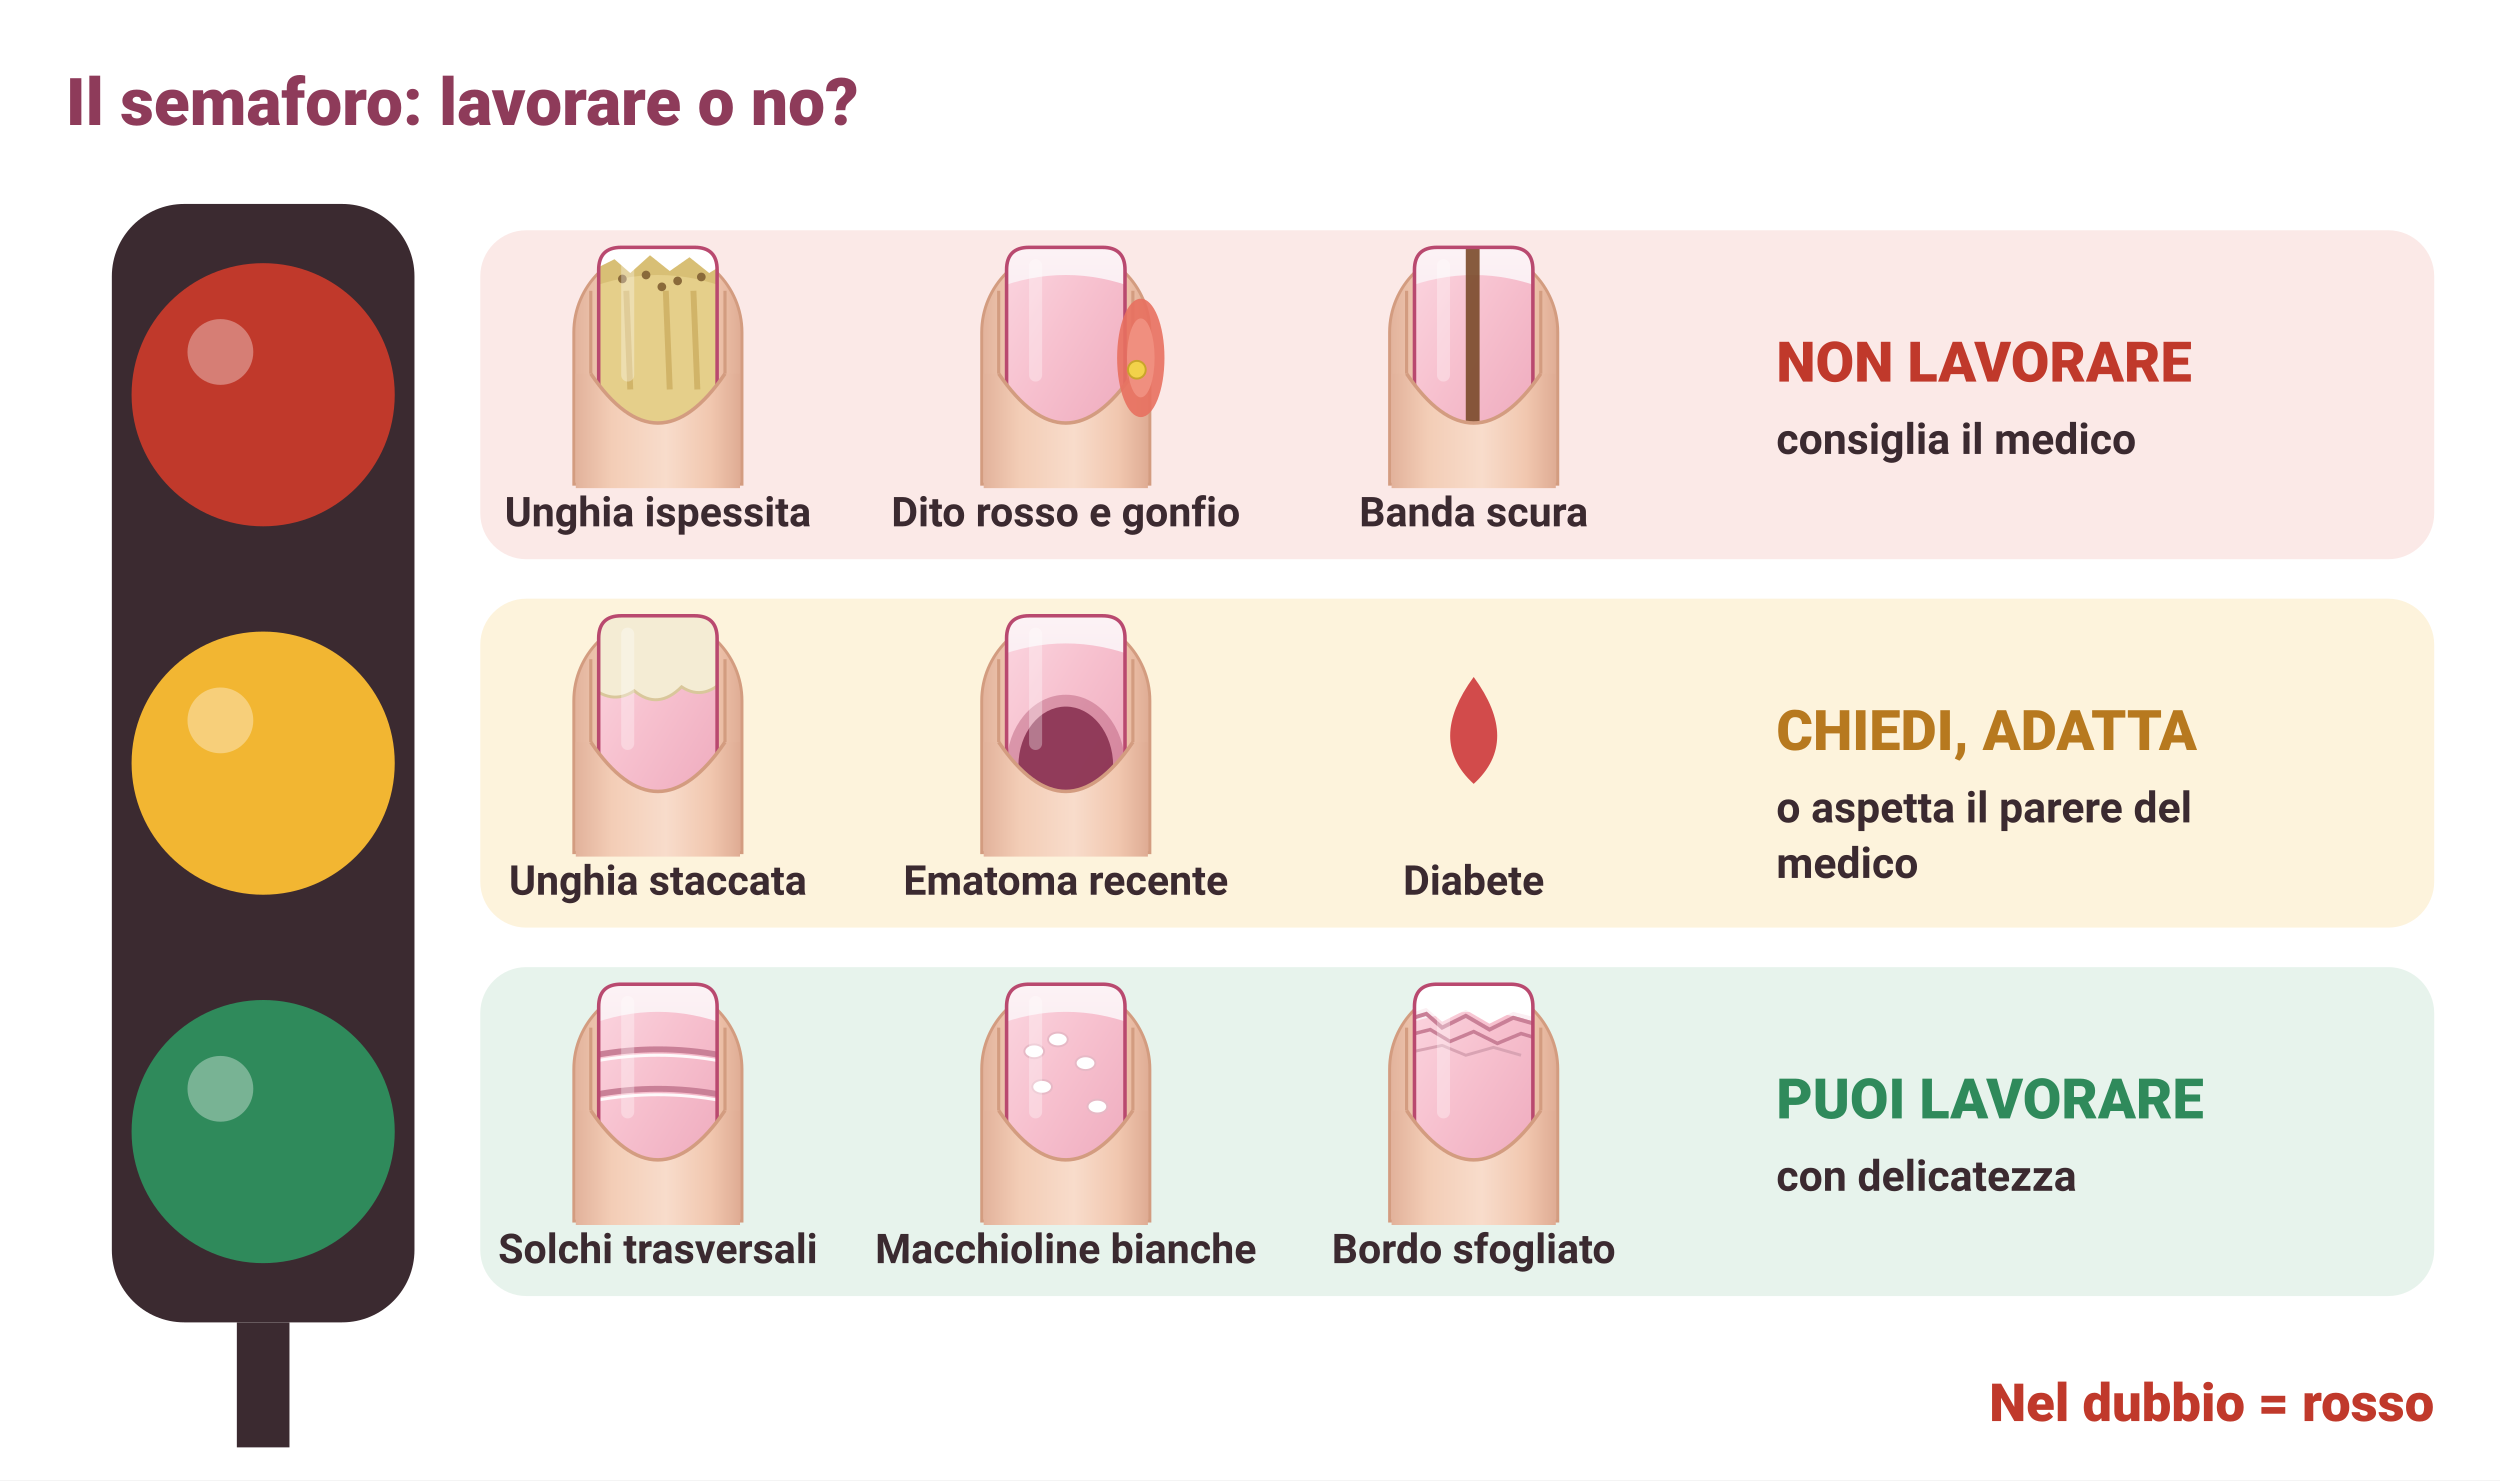
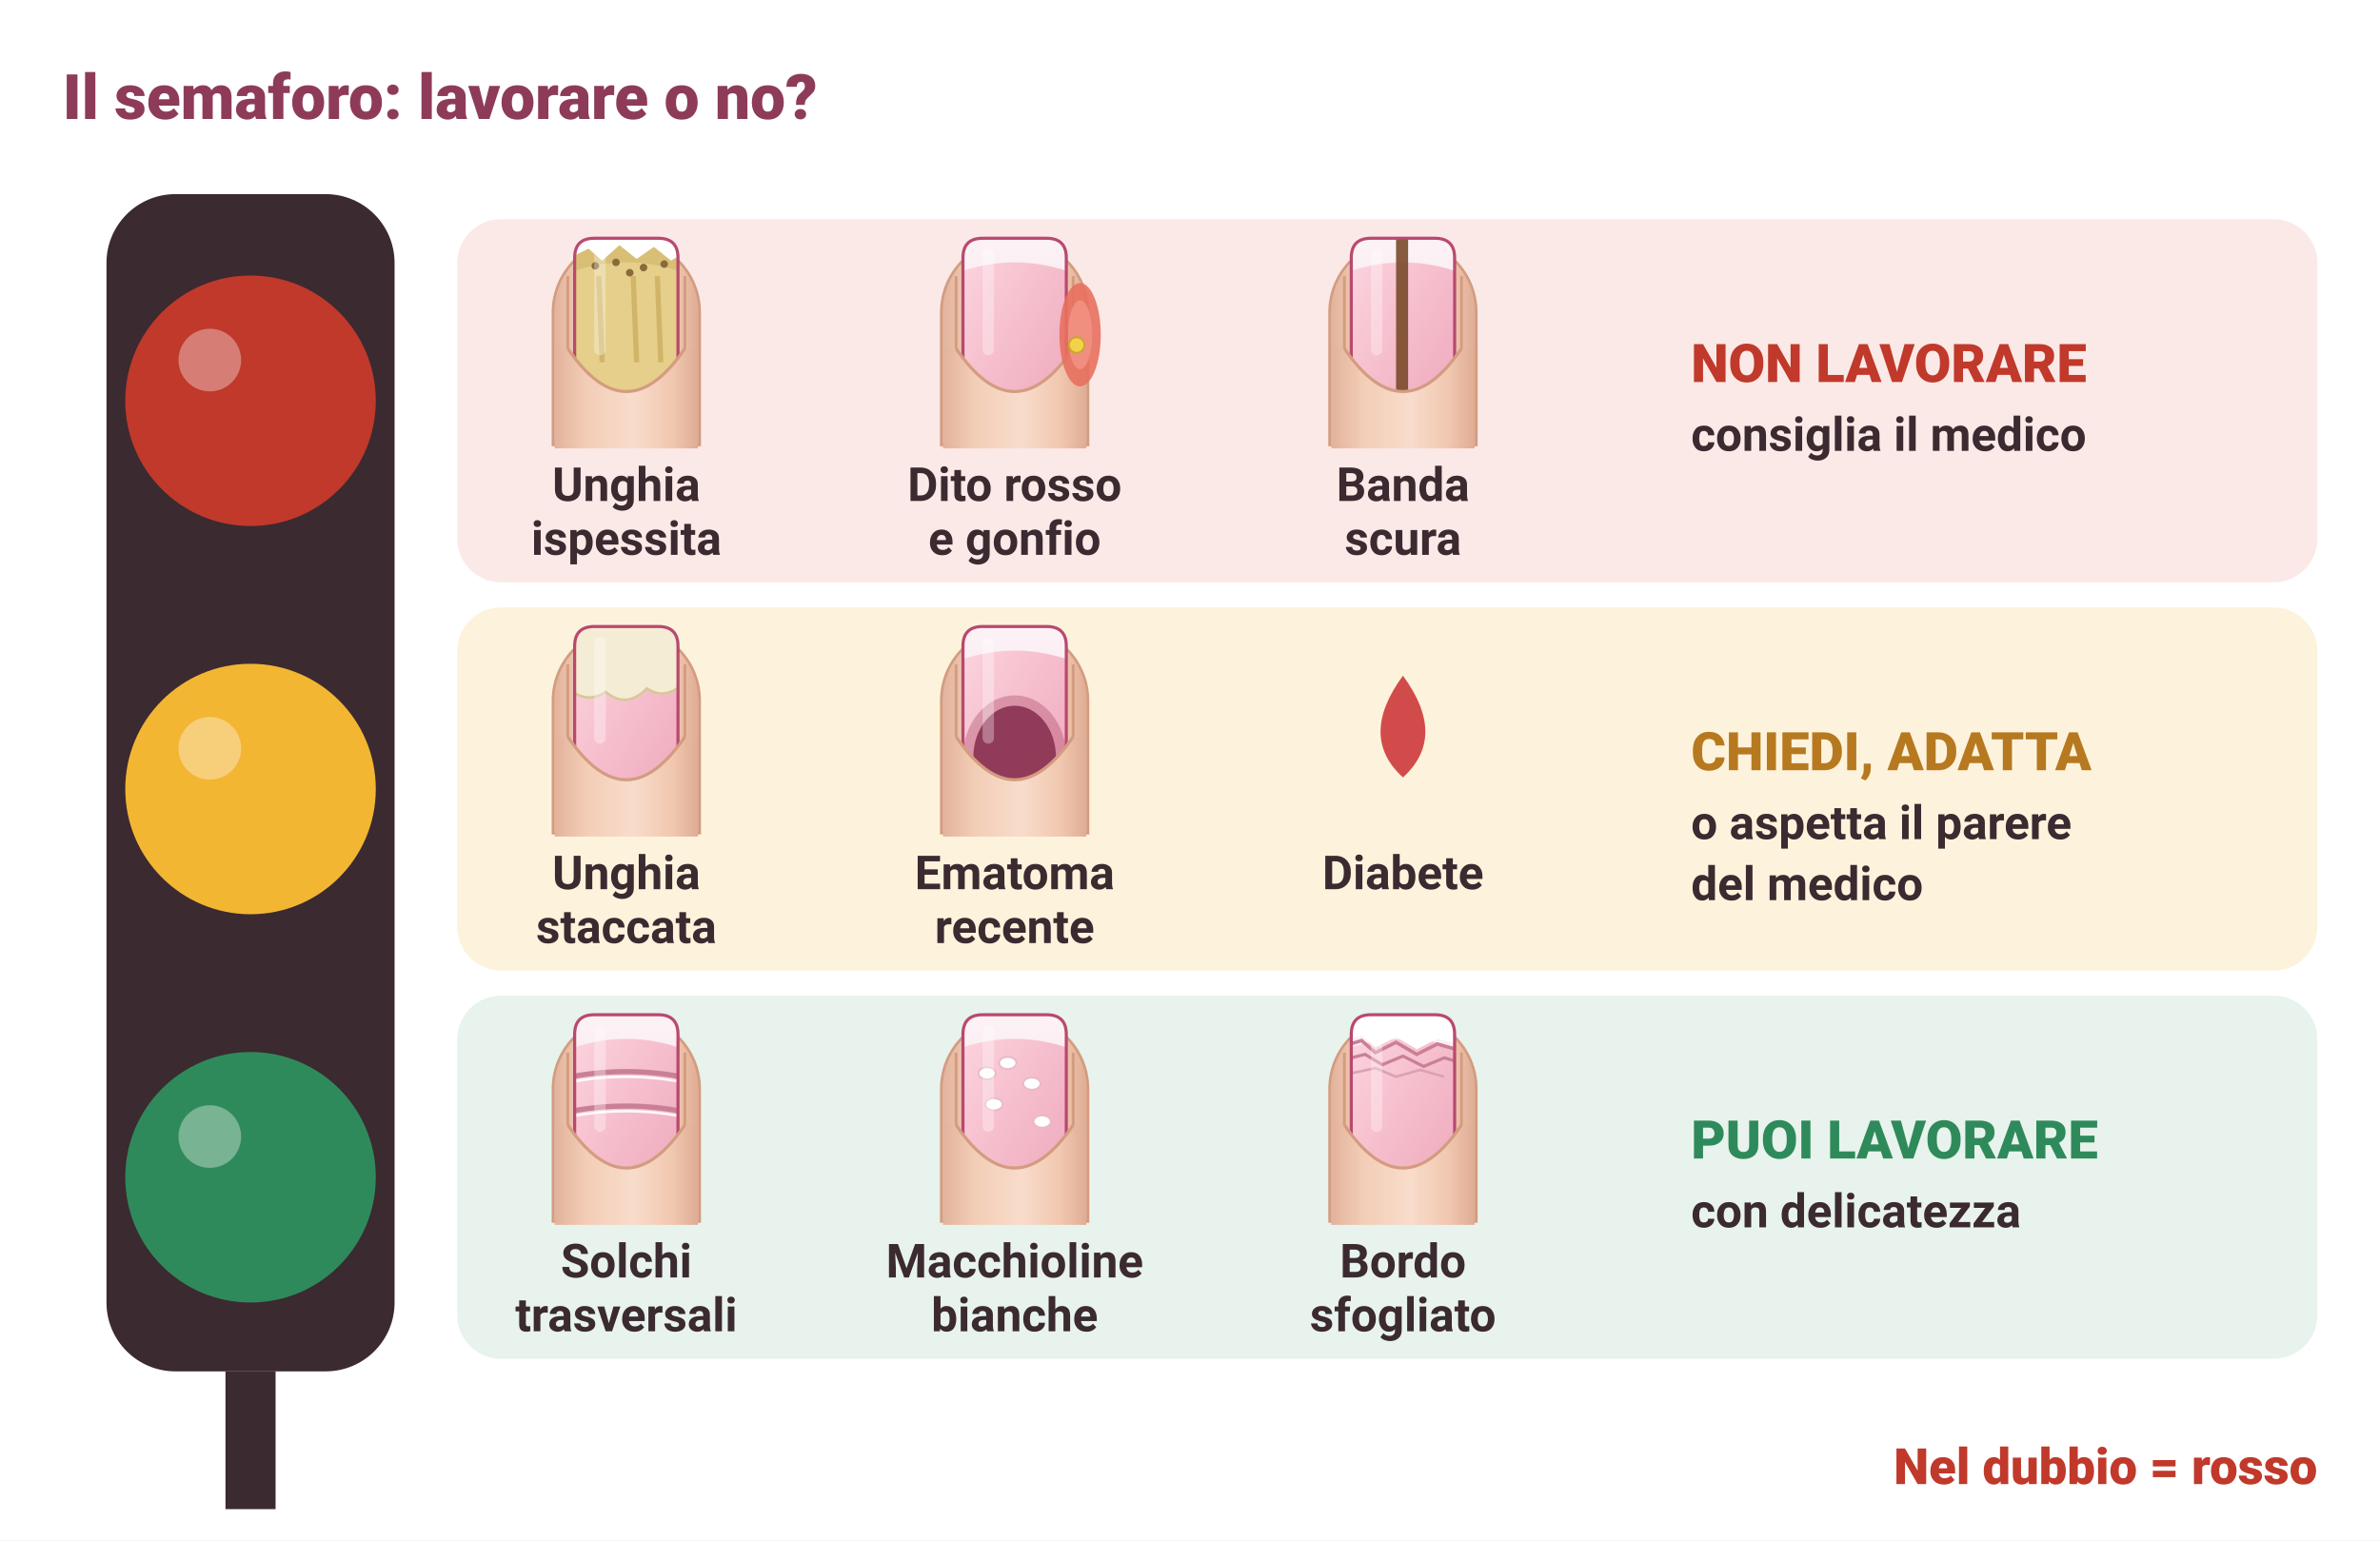
- <svg xmlns="http://www.w3.org/2000/svg" viewBox="0 0 760 450" width="760" height="450" font-family="system-ui, -apple-system, 'Segoe UI', Roboto, Arial, sans-serif" role="img">
+ <svg xmlns="http://www.w3.org/2000/svg" viewBox="0 0 760 492" width="760" height="492" font-family="system-ui, -apple-system, 'Segoe UI', Roboto, Arial, sans-serif" role="img">
  <rect width="100%" height="100%" fill="#ffffff" />
  <defs>
    <linearGradient id="nxSkin" x1="0" y1="0" x2="1" y2="0">
      <stop offset="0" stop-color="#e2b29b" />
      <stop offset=".22" stop-color="#f3cdb6" />
      <stop offset=".55" stop-color="#f8dccb" />
      <stop offset=".82" stop-color="#f1c7af" />
      <stop offset="1" stop-color="#dfac94" />
    </linearGradient>
    <linearGradient id="nxNail" x1="0" y1="0" x2="1" y2="1">
      <stop offset="0" stop-color="#fbd6e0" />
      <stop offset=".45" stop-color="#f7c1cf" />
      <stop offset="1" stop-color="#eeaabd" />
    </linearGradient>
    <linearGradient id="nxFree" x1="0" y1="0" x2="0" y2="1">
      <stop offset="0" stop-color="#ffffff" />
      <stop offset="1" stop-color="#fbeef2" />
    </linearGradient>
  </defs>
  <text x="20.0" y="38.0" font-size="20" text-anchor="start" font-weight="800" fill="#8e3b5a">Il semaforo: lavorare o no?</text>
-   <rect x="34" y="62" width="92" height="340" rx="22" fill="#3b2a30" />
-   <rect x="72" y="402" width="16" height="38" fill="#3b2a30" />
-   <circle cx="80" cy="120" r="40" fill="#c0392b" />
-   <circle cx="67" cy="107" r="10" fill="#fff" opacity=".35" />
-   <rect x="146" y="70" width="594" height="100" rx="14" fill="#fbe9e7" />
-   <g transform="translate(200.0,130.4) scale(0.600)">
-     <path d="M-42.6,28.0 L-42.6,-48.9 A42.6,42.6 0 0 1 42.6,-48.9 L42.6,28.0 Z" fill="url(#nxSkin)" stroke="#d39c80" stroke-width="1.5" />
-     <defs>
-       <clipPath id="c14">
+   <rect x="34" y="62" width="92" height="376" rx="22" fill="#3b2a30" />
+   <rect x="72" y="438" width="16" height="44" fill="#3b2a30" />
+   <circle cx="80" cy="128" r="40" fill="#c0392b" />
+   <circle cx="67" cy="115" r="10" fill="#fff" opacity=".35" />
+   <rect x="146" y="70" width="594" height="116" rx="14" fill="#fbe9e7" />
+   <g transform="translate(200.0,126.7) scale(0.550)">
+     <path d="M-42.6,28.0 L-42.6,-48.9 A42.6,42.6 0 0 1 42.6,-48.9 L42.6,28.0 Z" fill="url(#nxSkin)" stroke="#d39c80" stroke-width="1.5" />
+     <defs>
+       <clipPath id="c15">
        <path d="M-30.0,6.0 L30.0,6.0 L30.0,-78.0 L30.0,-80.6 Q30.0,-92.0 18.6,-92.0 L-18.6,-92.0 Q-30.0,-92.0 -30.0,-80.6 L-30.0,-78.0 Z" />
      </clipPath>
    </defs>
    <path d="M-30.0,6.0 L30.0,6.0 L30.0,-78.0 L30.0,-80.6 Q30.0,-92.0 18.6,-92.0 L-18.6,-92.0 Q-30.0,-92.0 -30.0,-80.6 L-30.0,-78.0 Z" fill="#e5cf8a" />
-     <path d="M-36.0,-71.0 Q0.0,-85.0 36.0,-71.0 L36.0,-152.0 L-36.0,-152.0 Z" fill="#d8bf75" clip-path="url(#c14)" />
-     <g clip-path="url(#c14)">
+     <path d="M-36.0,-71.0 Q0.0,-85.0 36.0,-71.0 L36.0,-152.0 L-36.0,-152.0 Z" fill="#d8bf75" clip-path="url(#c15)" />
+     <g clip-path="url(#c15)">
      <path d="M-34,-80 L-22,-86 L-14,-79 L-4,-88 L6,-80 L16,-87 L26,-79 L34,-84 L34,-100 L-34,-100 Z" fill="#ffffff" />
      <circle cx="-18" cy="-76" r="2.2" fill="#8a6a3a" />
      <circle cx="-6" cy="-78" r="2.2" fill="#8a6a3a" />
      <circle cx="10" cy="-75" r="2.2" fill="#8a6a3a" />
      <circle cx="22" cy="-77" r="2.2" fill="#8a6a3a" />
      <circle cx="2" cy="-72" r="2.2" fill="#8a6a3a" />
      <line x1="-16" y1="-70" x2="-14" y2="-20" stroke="#c9a85a" stroke-width="3" opacity=".7" />
      <line x1="4" y1="-70" x2="6" y2="-20" stroke="#c9a85a" stroke-width="3" opacity=".7" />
      <line x1="18" y1="-70" x2="20" y2="-20" stroke="#c9a85a" stroke-width="3" opacity=".7" />
    </g>
-     <rect x="-18.6" y="-86.0" width="6.6" height="62.0" rx="3.3" fill="#fff" opacity=".32" clip-path="url(#c14)" />
-     <path d="M-30.0,6.0 L30.0,6.0 L30.0,-78.0 L30.0,-80.6 Q30.0,-92.0 18.6,-92.0 L-18.6,-92.0 Q-30.0,-92.0 -30.0,-80.6 L-30.0,-78.0 Z" fill="none" stroke="#b9496f" stroke-width="1.8" />
-     <path d="M-41.6,-28.0 L-34.0,-28.0 Q0.0,22.0 34.0,-28.0 L41.6,-28.0 L41.6,30.0 L-41.6,30.0 Z" fill="url(#nxSkin)" />
-     <path d="M-34.0,-28.0 Q0.0,22.0 34.0,-28.0" fill="none" stroke="#d39c80" stroke-width="1.8" />
-     <path d="M-34.0,-28.0 L-34.0,-70.0" stroke="#d39c80" stroke-width="1.6" />
-     <path d="M34.0,-28.0 L34.0,-70.0" stroke="#d39c80" stroke-width="1.6" />
-   </g>
-   <text x="200.0" y="160.0" font-size="12.5" text-anchor="middle" font-weight="600" fill="#3b2a30">Unghia ispessita</text>
-   <g transform="translate(324.0,130.4) scale(0.600)">
-     <path d="M-42.6,28.0 L-42.6,-48.9 A42.6,42.6 0 0 1 42.6,-48.9 L42.6,28.0 Z" fill="url(#nxSkin)" stroke="#d39c80" stroke-width="1.5" />
-     <defs>
-       <clipPath id="c15">
-         <path d="M-30.0,6.0 L30.0,6.0 L30.0,-78.0 L30.0,-80.6 Q30.0,-92.0 18.6,-92.0 L-18.6,-92.0 Q-30.0,-92.0 -30.0,-80.6 L-30.0,-78.0 Z" />
-       </clipPath>
-     </defs>
-     <path d="M-30.0,6.0 L30.0,6.0 L30.0,-78.0 L30.0,-80.6 Q30.0,-92.0 18.6,-92.0 L-18.6,-92.0 Q-30.0,-92.0 -30.0,-80.6 L-30.0,-78.0 Z" fill="url(#nxNail)" />
-     <path d="M-36.0,-71.0 Q0.0,-85.0 36.0,-71.0 L36.0,-152.0 L-36.0,-152.0 Z" fill="url(#nxFree)" clip-path="url(#c15)" />
    <rect x="-18.6" y="-86.0" width="6.6" height="62.0" rx="3.3" fill="#fff" opacity=".32" clip-path="url(#c15)" />
+     <path d="M-30.0,6.0 L30.0,6.0 L30.0,-78.0 L30.0,-80.6 Q30.0,-92.0 18.6,-92.0 L-18.6,-92.0 Q-30.0,-92.0 -30.0,-80.6 L-30.0,-78.0 Z" fill="none" stroke="#b9496f" stroke-width="1.8" />
+     <path d="M-41.6,-28.0 L-34.0,-28.0 Q0.0,22.0 34.0,-28.0 L41.6,-28.0 L41.6,30.0 L-41.6,30.0 Z" fill="url(#nxSkin)" />
+     <path d="M-34.0,-28.0 Q0.0,22.0 34.0,-28.0" fill="none" stroke="#d39c80" stroke-width="1.8" />
+     <path d="M-34.0,-28.0 L-34.0,-70.0" stroke="#d39c80" stroke-width="1.6" />
+     <path d="M34.0,-28.0 L34.0,-70.0" stroke="#d39c80" stroke-width="1.6" />
+   </g>
+   <text x="200.0" y="160.0" font-size="15" text-anchor="middle" font-weight="600" fill="#3b2a30">Unghia</text>
+   <text x="200.0" y="177.2" font-size="15" text-anchor="middle" font-weight="600" fill="#3b2a30">ispessita</text>
+   <g transform="translate(324.0,126.7) scale(0.550)">
+     <path d="M-42.6,28.0 L-42.6,-48.9 A42.6,42.6 0 0 1 42.6,-48.9 L42.6,28.0 Z" fill="url(#nxSkin)" stroke="#d39c80" stroke-width="1.5" />
+     <defs>
+       <clipPath id="c16">
+         <path d="M-30.0,6.0 L30.0,6.0 L30.0,-78.0 L30.0,-80.6 Q30.0,-92.0 18.6,-92.0 L-18.6,-92.0 Q-30.0,-92.0 -30.0,-80.6 L-30.0,-78.0 Z" />
+       </clipPath>
+     </defs>
+     <path d="M-30.0,6.0 L30.0,6.0 L30.0,-78.0 L30.0,-80.6 Q30.0,-92.0 18.6,-92.0 L-18.6,-92.0 Q-30.0,-92.0 -30.0,-80.6 L-30.0,-78.0 Z" fill="url(#nxNail)" />
+     <path d="M-36.0,-71.0 Q0.0,-85.0 36.0,-71.0 L36.0,-152.0 L-36.0,-152.0 Z" fill="url(#nxFree)" clip-path="url(#c16)" />
+     <rect x="-18.6" y="-86.0" width="6.6" height="62.0" rx="3.3" fill="#fff" opacity=".32" clip-path="url(#c16)" />
    <path d="M-30.0,6.0 L30.0,6.0 L30.0,-78.0 L30.0,-80.6 Q30.0,-92.0 18.6,-92.0 L-18.6,-92.0 Q-30.0,-92.0 -30.0,-80.6 L-30.0,-78.0 Z" fill="none" stroke="#b9496f" stroke-width="1.8" />
    <path d="M-41.6,-28.0 L-34.0,-28.0 Q0.0,22.0 34.0,-28.0 L41.6,-28.0 L41.6,30.0 L-41.6,30.0 Z" fill="url(#nxSkin)" />
    <path d="M-34.0,-28.0 Q0.0,22.0 34.0,-28.0" fill="none" stroke="#d39c80" stroke-width="1.8" />
    <path d="M-34.0,-28.0 L-34.0,-70.0" stroke="#d39c80" stroke-width="1.6" />
    <path d="M34.0,-28.0 L34.0,-70.0" stroke="#d39c80" stroke-width="1.6" />
    <ellipse cx="38" cy="-36" rx="12" ry="30" fill="#e8705f" opacity=".9" />
    <ellipse cx="38" cy="-36" rx="7" ry="20" fill="#f08f7f" />
    <circle cx="36" cy="-30" r="4.5" fill="#f2d24a" stroke="#c9a52a" />
  </g>
-   <text x="324.0" y="160.0" font-size="12.5" text-anchor="middle" font-weight="600" fill="#3b2a30">Dito rosso e gonfio</text>
-   <g transform="translate(448.0,130.4) scale(0.600)">
-     <path d="M-42.6,28.0 L-42.6,-48.9 A42.6,42.6 0 0 1 42.6,-48.9 L42.6,28.0 Z" fill="url(#nxSkin)" stroke="#d39c80" stroke-width="1.5" />
-     <defs>
-       <clipPath id="c16">
-         <path d="M-30.0,6.0 L30.0,6.0 L30.0,-78.0 L30.0,-80.6 Q30.0,-92.0 18.6,-92.0 L-18.6,-92.0 Q-30.0,-92.0 -30.0,-80.6 L-30.0,-78.0 Z" />
-       </clipPath>
-     </defs>
-     <path d="M-30.0,6.0 L30.0,6.0 L30.0,-78.0 L30.0,-80.6 Q30.0,-92.0 18.6,-92.0 L-18.6,-92.0 Q-30.0,-92.0 -30.0,-80.6 L-30.0,-78.0 Z" fill="url(#nxNail)" />
-     <path d="M-36.0,-71.0 Q0.0,-85.0 36.0,-71.0 L36.0,-152.0 L-36.0,-152.0 Z" fill="url(#nxFree)" clip-path="url(#c16)" />
-     <rect x="-4" y="-110" width="7" height="125" fill="#7a4a2a" opacity=".9" clip-path="url(#c16)" />
-     <rect x="-18.6" y="-86.0" width="6.6" height="62.0" rx="3.3" fill="#fff" opacity=".32" clip-path="url(#c16)" />
-     <path d="M-30.0,6.0 L30.0,6.0 L30.0,-78.0 L30.0,-80.6 Q30.0,-92.0 18.6,-92.0 L-18.6,-92.0 Q-30.0,-92.0 -30.0,-80.6 L-30.0,-78.0 Z" fill="none" stroke="#b9496f" stroke-width="1.8" />
-     <path d="M-41.6,-28.0 L-34.0,-28.0 Q0.0,22.0 34.0,-28.0 L41.6,-28.0 L41.6,30.0 L-41.6,30.0 Z" fill="url(#nxSkin)" />
-     <path d="M-34.0,-28.0 Q0.0,22.0 34.0,-28.0" fill="none" stroke="#d39c80" stroke-width="1.8" />
-     <path d="M-34.0,-28.0 L-34.0,-70.0" stroke="#d39c80" stroke-width="1.6" />
-     <path d="M34.0,-28.0 L34.0,-70.0" stroke="#d39c80" stroke-width="1.6" />
-   </g>
-   <text x="448.0" y="160.0" font-size="12.5" text-anchor="middle" font-weight="600" fill="#3b2a30">Banda scura</text>
-   <text x="540.0" y="116.0" font-size="17" text-anchor="start" font-weight="900" fill="#c0392b">NON LAVORARE</text>
-   <text x="540.0" y="138.0" font-size="13" text-anchor="start" font-weight="600" fill="#3b2a30">consiglia il medico</text>
-   <circle cx="80" cy="232" r="40" fill="#f2b632" />
-   <circle cx="67" cy="219" r="10" fill="#fff" opacity=".35" />
-   <rect x="146" y="182" width="594" height="100" rx="14" fill="#fdf3dc" />
-   <g transform="translate(200.0,242.4) scale(0.600)">
+   <text x="324.0" y="160.0" font-size="15" text-anchor="middle" font-weight="600" fill="#3b2a30">Dito rosso</text>
+   <text x="324.0" y="177.2" font-size="15" text-anchor="middle" font-weight="600" fill="#3b2a30">e gonfio</text>
+   <g transform="translate(448.0,126.7) scale(0.550)">
    <path d="M-42.6,28.0 L-42.6,-48.9 A42.6,42.6 0 0 1 42.6,-48.9 L42.6,28.0 Z" fill="url(#nxSkin)" stroke="#d39c80" stroke-width="1.5" />
    <defs>
      <clipPath id="c17">
        <path d="M-30.0,6.0 L30.0,6.0 L30.0,-78.0 L30.0,-80.6 Q30.0,-92.0 18.6,-92.0 L-18.6,-92.0 Q-30.0,-92.0 -30.0,-80.6 L-30.0,-78.0 Z" />
      </clipPath>
    </defs>
    <path d="M-30.0,6.0 L30.0,6.0 L30.0,-78.0 L30.0,-80.6 Q30.0,-92.0 18.6,-92.0 L-18.6,-92.0 Q-30.0,-92.0 -30.0,-80.6 L-30.0,-78.0 Z" fill="url(#nxNail)" />
    <path d="M-36.0,-71.0 Q0.0,-85.0 36.0,-71.0 L36.0,-152.0 L-36.0,-152.0 Z" fill="url(#nxFree)" clip-path="url(#c17)" />
-     <path d="M-36,-100 L36,-100 L36,-62 Q24,-48 12,-56 Q0,-44 -12,-54 Q-24,-46 -36,-58 Z" fill="#f4ecd4" clip-path="url(#c17)" />
-     <path d="M36,-62 Q24,-48 12,-56 Q0,-44 -12,-54 Q-24,-46 -36,-58" fill="none" stroke="#d9c79b" stroke-width="1.5" clip-path="url(#c17)" />
+     <rect x="-4" y="-110" width="7" height="125" fill="#7a4a2a" opacity=".9" clip-path="url(#c17)" />
    <rect x="-18.6" y="-86.0" width="6.6" height="62.0" rx="3.3" fill="#fff" opacity=".32" clip-path="url(#c17)" />
    <path d="M-30.0,6.0 L30.0,6.0 L30.0,-78.0 L30.0,-80.6 Q30.0,-92.0 18.6,-92.0 L-18.6,-92.0 Q-30.0,-92.0 -30.0,-80.6 L-30.0,-78.0 Z" fill="none" stroke="#b9496f" stroke-width="1.8" />
    <path d="M-41.6,-28.0 L-34.0,-28.0 Q0.0,22.0 34.0,-28.0 L41.6,-28.0 L41.6,30.0 L-41.6,30.0 Z" fill="url(#nxSkin)" />
    <path d="M-34.0,-28.0 Q0.0,22.0 34.0,-28.0" fill="none" stroke="#d39c80" stroke-width="1.8" />
    <path d="M-34.0,-28.0 L-34.0,-70.0" stroke="#d39c80" stroke-width="1.6" />
    <path d="M34.0,-28.0 L34.0,-70.0" stroke="#d39c80" stroke-width="1.6" />
  </g>
-   <text x="200.0" y="272.0" font-size="12.5" text-anchor="middle" font-weight="600" fill="#3b2a30">Unghia staccata</text>
-   <g transform="translate(324.0,242.4) scale(0.600)">
+   <text x="448.0" y="160.0" font-size="15" text-anchor="middle" font-weight="600" fill="#3b2a30">Banda</text>
+   <text x="448.0" y="177.2" font-size="15" text-anchor="middle" font-weight="600" fill="#3b2a30">scura</text>
+   <text x="540.0" y="122.0" font-size="17" text-anchor="start" font-weight="900" fill="#c0392b">NON LAVORARE</text>
+   <text x="540.0" y="144.0" font-size="15" text-anchor="start" font-weight="600" fill="#3b2a30">consiglia il medico</text>
+   <circle cx="80" cy="252" r="40" fill="#f2b632" />
+   <circle cx="67" cy="239" r="10" fill="#fff" opacity=".35" />
+   <rect x="146" y="194" width="594" height="116" rx="14" fill="#fdf3dc" />
+   <g transform="translate(200.0,250.7) scale(0.550)">
    <path d="M-42.6,28.0 L-42.6,-48.9 A42.6,42.6 0 0 1 42.6,-48.9 L42.6,28.0 Z" fill="url(#nxSkin)" stroke="#d39c80" stroke-width="1.5" />
    <defs>
      <clipPath id="c18">
        <path d="M-30.0,6.0 L30.0,6.0 L30.0,-78.0 L30.0,-80.6 Q30.0,-92.0 18.6,-92.0 L-18.6,-92.0 Q-30.0,-92.0 -30.0,-80.6 L-30.0,-78.0 Z" />
      </clipPath>
    </defs>
    <path d="M-30.0,6.0 L30.0,6.0 L30.0,-78.0 L30.0,-80.6 Q30.0,-92.0 18.6,-92.0 L-18.6,-92.0 Q-30.0,-92.0 -30.0,-80.6 L-30.0,-78.0 Z" fill="url(#nxNail)" />
    <path d="M-36.0,-71.0 Q0.0,-85.0 36.0,-71.0 L36.0,-152.0 L-36.0,-152.0 Z" fill="url(#nxFree)" clip-path="url(#c18)" />
-     <ellipse cx="0" cy="-16" rx="24" ry="30" fill="#7b2c4a" opacity=".9" clip-path="url(#c18)" />
-     <ellipse cx="0" cy="-16" rx="30" ry="36" fill="#a23d5f" opacity=".35" clip-path="url(#c18)" />
+     <path d="M-36,-100 L36,-100 L36,-62 Q24,-48 12,-56 Q0,-44 -12,-54 Q-24,-46 -36,-58 Z" fill="#f4ecd4" clip-path="url(#c18)" />
+     <path d="M36,-62 Q24,-48 12,-56 Q0,-44 -12,-54 Q-24,-46 -36,-58" fill="none" stroke="#d9c79b" stroke-width="1.5" clip-path="url(#c18)" />
    <rect x="-18.6" y="-86.0" width="6.6" height="62.0" rx="3.3" fill="#fff" opacity=".32" clip-path="url(#c18)" />
    <path d="M-30.0,6.0 L30.0,6.0 L30.0,-78.0 L30.0,-80.6 Q30.0,-92.0 18.6,-92.0 L-18.6,-92.0 Q-30.0,-92.0 -30.0,-80.6 L-30.0,-78.0 Z" fill="none" stroke="#b9496f" stroke-width="1.8" />
    <path d="M-41.6,-28.0 L-34.0,-28.0 Q0.0,22.0 34.0,-28.0 L41.6,-28.0 L41.6,30.0 L-41.6,30.0 Z" fill="url(#nxSkin)" />
    <path d="M-34.0,-28.0 Q0.0,22.0 34.0,-28.0" fill="none" stroke="#d39c80" stroke-width="1.8" />
    <path d="M-34.0,-28.0 L-34.0,-70.0" stroke="#d39c80" stroke-width="1.6" />
    <path d="M34.0,-28.0 L34.0,-70.0" stroke="#d39c80" stroke-width="1.6" />
  </g>
-   <text x="324.0" y="272.0" font-size="12.5" text-anchor="middle" font-weight="600" fill="#3b2a30">Ematoma recente</text>
-   <path d="M448.0,205.8 q14.3,19.5 0,32.5 q-14.3,-13.0 0,-32.5 z" fill="#d24b4b" />
-   <text x="448.0" y="272.0" font-size="12.5" text-anchor="middle" font-weight="600" fill="#3b2a30">Diabete</text>
-   <text x="540.0" y="228.0" font-size="17" text-anchor="start" font-weight="900" fill="#b7791f">CHIEDI, ADATTA</text>
-   <text x="540.0" y="250.0" font-size="13" text-anchor="start" font-weight="600" fill="#3b2a30">o aspetta il parere del</text>
-   <text x="540.0" y="266.9" font-size="13" text-anchor="start" font-weight="600" fill="#3b2a30">medico</text>
-   <circle cx="80" cy="344" r="40" fill="#2f8a5b" />
-   <circle cx="67" cy="331" r="10" fill="#fff" opacity=".35" />
-   <rect x="146" y="294" width="594" height="100" rx="14" fill="#e7f3ec" />
-   <g transform="translate(200.0,354.4) scale(0.600)">
+   <text x="200.0" y="284.0" font-size="15" text-anchor="middle" font-weight="600" fill="#3b2a30">Unghia</text>
+   <text x="200.0" y="301.2" font-size="15" text-anchor="middle" font-weight="600" fill="#3b2a30">staccata</text>
+   <g transform="translate(324.0,250.7) scale(0.550)">
    <path d="M-42.6,28.0 L-42.6,-48.9 A42.6,42.6 0 0 1 42.6,-48.9 L42.6,28.0 Z" fill="url(#nxSkin)" stroke="#d39c80" stroke-width="1.5" />
    <defs>
      <clipPath id="c19">
        <path d="M-30.0,6.0 L30.0,6.0 L30.0,-78.0 L30.0,-80.6 Q30.0,-92.0 18.6,-92.0 L-18.6,-92.0 Q-30.0,-92.0 -30.0,-80.6 L-30.0,-78.0 Z" />
      </clipPath>
    </defs>
    <path d="M-30.0,6.0 L30.0,6.0 L30.0,-78.0 L30.0,-80.6 Q30.0,-92.0 18.6,-92.0 L-18.6,-92.0 Q-30.0,-92.0 -30.0,-80.6 L-30.0,-78.0 Z" fill="url(#nxNail)" />
    <path d="M-36.0,-71.0 Q0.0,-85.0 36.0,-71.0 L36.0,-152.0 L-36.0,-152.0 Z" fill="url(#nxFree)" clip-path="url(#c19)" />
-     <path d="M-32,-36 Q0,-42 32,-36" stroke="#c98097" stroke-width="3" fill="none" clip-path="url(#c19)" />
-     <path d="M-32,-33 Q0,-39 32,-33" stroke="#fff" stroke-width="1.5" fill="none" opacity=".9" clip-path="url(#c19)" />
-     <path d="M-32,-56 Q0,-62 32,-56" stroke="#c98097" stroke-width="3" fill="none" clip-path="url(#c19)" />
-     <path d="M-32,-53 Q0,-59 32,-53" stroke="#fff" stroke-width="1.5" fill="none" opacity=".9" clip-path="url(#c19)" />
+     <ellipse cx="0" cy="-16" rx="24" ry="30" fill="#7b2c4a" opacity=".9" clip-path="url(#c19)" />
+     <ellipse cx="0" cy="-16" rx="30" ry="36" fill="#a23d5f" opacity=".35" clip-path="url(#c19)" />
    <rect x="-18.6" y="-86.0" width="6.6" height="62.0" rx="3.3" fill="#fff" opacity=".32" clip-path="url(#c19)" />
    <path d="M-30.0,6.0 L30.0,6.0 L30.0,-78.0 L30.0,-80.6 Q30.0,-92.0 18.6,-92.0 L-18.6,-92.0 Q-30.0,-92.0 -30.0,-80.6 L-30.0,-78.0 Z" fill="none" stroke="#b9496f" stroke-width="1.8" />
    <path d="M-41.6,-28.0 L-34.0,-28.0 Q0.0,22.0 34.0,-28.0 L41.6,-28.0 L41.6,30.0 L-41.6,30.0 Z" fill="url(#nxSkin)" />
    <path d="M-34.0,-28.0 Q0.0,22.0 34.0,-28.0" fill="none" stroke="#d39c80" stroke-width="1.8" />
    <path d="M-34.0,-28.0 L-34.0,-70.0" stroke="#d39c80" stroke-width="1.6" />
    <path d="M34.0,-28.0 L34.0,-70.0" stroke="#d39c80" stroke-width="1.6" />
  </g>
-   <text x="200.0" y="384.0" font-size="12.5" text-anchor="middle" font-weight="600" fill="#3b2a30">Solchi trasversali</text>
-   <g transform="translate(324.0,354.4) scale(0.600)">
+   <text x="324.0" y="284.0" font-size="15" text-anchor="middle" font-weight="600" fill="#3b2a30">Ematoma</text>
+   <text x="324.0" y="301.2" font-size="15" text-anchor="middle" font-weight="600" fill="#3b2a30">recente</text>
+   <path d="M448.0,215.8 q14.3,19.5 0,32.5 q-14.3,-13.0 0,-32.5 z" fill="#d24b4b" />
+   <text x="448.0" y="284.0" font-size="15" text-anchor="middle" font-weight="600" fill="#3b2a30">Diabete</text>
+   <text x="540.0" y="246.0" font-size="17" text-anchor="start" font-weight="900" fill="#b7791f">CHIEDI, ADATTA</text>
+   <text x="540.0" y="268.0" font-size="15" text-anchor="start" font-weight="600" fill="#3b2a30">o aspetta il parere</text>
+   <text x="540.0" y="287.5" font-size="15" text-anchor="start" font-weight="600" fill="#3b2a30">del medico</text>
+   <circle cx="80" cy="376" r="40" fill="#2f8a5b" />
+   <circle cx="67" cy="363" r="10" fill="#fff" opacity=".35" />
+   <rect x="146" y="318" width="594" height="116" rx="14" fill="#e7f3ec" />
+   <g transform="translate(200.0,374.7) scale(0.550)">
    <path d="M-42.6,28.0 L-42.6,-48.9 A42.6,42.6 0 0 1 42.6,-48.9 L42.6,28.0 Z" fill="url(#nxSkin)" stroke="#d39c80" stroke-width="1.5" />
    <defs>
      <clipPath id="c20">
        <path d="M-30.0,6.0 L30.0,6.0 L30.0,-78.0 L30.0,-80.6 Q30.0,-92.0 18.6,-92.0 L-18.6,-92.0 Q-30.0,-92.0 -30.0,-80.6 L-30.0,-78.0 Z" />
      </clipPath>
    </defs>
    <path d="M-30.0,6.0 L30.0,6.0 L30.0,-78.0 L30.0,-80.6 Q30.0,-92.0 18.6,-92.0 L-18.6,-92.0 Q-30.0,-92.0 -30.0,-80.6 L-30.0,-78.0 Z" fill="url(#nxNail)" />
    <path d="M-36.0,-71.0 Q0.0,-85.0 36.0,-71.0 L36.0,-152.0 L-36.0,-152.0 Z" fill="url(#nxFree)" clip-path="url(#c20)" />
+     <path d="M-32,-36 Q0,-42 32,-36" stroke="#c98097" stroke-width="3" fill="none" clip-path="url(#c20)" />
+     <path d="M-32,-33 Q0,-39 32,-33" stroke="#fff" stroke-width="1.5" fill="none" opacity=".9" clip-path="url(#c20)" />
+     <path d="M-32,-56 Q0,-62 32,-56" stroke="#c98097" stroke-width="3" fill="none" clip-path="url(#c20)" />
+     <path d="M-32,-53 Q0,-59 32,-53" stroke="#fff" stroke-width="1.5" fill="none" opacity=".9" clip-path="url(#c20)" />
+     <rect x="-18.6" y="-86.0" width="6.6" height="62.0" rx="3.3" fill="#fff" opacity=".32" clip-path="url(#c20)" />
+     <path d="M-30.0,6.0 L30.0,6.0 L30.0,-78.0 L30.0,-80.6 Q30.0,-92.0 18.6,-92.0 L-18.6,-92.0 Q-30.0,-92.0 -30.0,-80.6 L-30.0,-78.0 Z" fill="none" stroke="#b9496f" stroke-width="1.8" />
+     <path d="M-41.6,-28.0 L-34.0,-28.0 Q0.0,22.0 34.0,-28.0 L41.6,-28.0 L41.6,30.0 L-41.6,30.0 Z" fill="url(#nxSkin)" />
+     <path d="M-34.0,-28.0 Q0.0,22.0 34.0,-28.0" fill="none" stroke="#d39c80" stroke-width="1.8" />
+     <path d="M-34.0,-28.0 L-34.0,-70.0" stroke="#d39c80" stroke-width="1.6" />
+     <path d="M34.0,-28.0 L34.0,-70.0" stroke="#d39c80" stroke-width="1.6" />
+   </g>
+   <text x="200.0" y="408.0" font-size="15" text-anchor="middle" font-weight="600" fill="#3b2a30">Solchi</text>
+   <text x="200.0" y="425.2" font-size="15" text-anchor="middle" font-weight="600" fill="#3b2a30">trasversali</text>
+   <g transform="translate(324.0,374.7) scale(0.550)">
+     <path d="M-42.6,28.0 L-42.6,-48.9 A42.6,42.6 0 0 1 42.6,-48.9 L42.6,28.0 Z" fill="url(#nxSkin)" stroke="#d39c80" stroke-width="1.5" />
+     <defs>
+       <clipPath id="c21">
+         <path d="M-30.0,6.0 L30.0,6.0 L30.0,-78.0 L30.0,-80.6 Q30.0,-92.0 18.6,-92.0 L-18.6,-92.0 Q-30.0,-92.0 -30.0,-80.6 L-30.0,-78.0 Z" />
+       </clipPath>
+     </defs>
+     <path d="M-30.0,6.0 L30.0,6.0 L30.0,-78.0 L30.0,-80.6 Q30.0,-92.0 18.6,-92.0 L-18.6,-92.0 Q-30.0,-92.0 -30.0,-80.6 L-30.0,-78.0 Z" fill="url(#nxNail)" />
+     <path d="M-36.0,-71.0 Q0.0,-85.0 36.0,-71.0 L36.0,-152.0 L-36.0,-152.0 Z" fill="url(#nxFree)" clip-path="url(#c21)" />
    <ellipse cx="-12" cy="-40" rx="5" ry="3.5" fill="#fff" stroke="#e7b9c6" />
    <ellipse cx="10" cy="-52" rx="5" ry="3.5" fill="#fff" stroke="#e7b9c6" />
    <ellipse cx="-4" cy="-64" rx="5" ry="3.5" fill="#fff" stroke="#e7b9c6" />
    <ellipse cx="16" cy="-30" rx="5" ry="3.5" fill="#fff" stroke="#e7b9c6" />
    <ellipse cx="-16" cy="-58" rx="5" ry="3.5" fill="#fff" stroke="#e7b9c6" />
-     <rect x="-18.6" y="-86.0" width="6.6" height="62.0" rx="3.3" fill="#fff" opacity=".32" clip-path="url(#c20)" />
-     <path d="M-30.0,6.0 L30.0,6.0 L30.0,-78.0 L30.0,-80.6 Q30.0,-92.0 18.6,-92.0 L-18.6,-92.0 Q-30.0,-92.0 -30.0,-80.6 L-30.0,-78.0 Z" fill="none" stroke="#b9496f" stroke-width="1.8" />
-     <path d="M-41.6,-28.0 L-34.0,-28.0 Q0.0,22.0 34.0,-28.0 L41.6,-28.0 L41.6,30.0 L-41.6,30.0 Z" fill="url(#nxSkin)" />
-     <path d="M-34.0,-28.0 Q0.0,22.0 34.0,-28.0" fill="none" stroke="#d39c80" stroke-width="1.8" />
-     <path d="M-34.0,-28.0 L-34.0,-70.0" stroke="#d39c80" stroke-width="1.6" />
-     <path d="M34.0,-28.0 L34.0,-70.0" stroke="#d39c80" stroke-width="1.6" />
-   </g>
-   <text x="324.0" y="384.0" font-size="12.5" text-anchor="middle" font-weight="600" fill="#3b2a30">Macchioline bianche</text>
-   <g transform="translate(448.0,354.4) scale(0.600)">
-     <path d="M-42.6,28.0 L-42.6,-48.9 A42.6,42.6 0 0 1 42.6,-48.9 L42.6,28.0 Z" fill="url(#nxSkin)" stroke="#d39c80" stroke-width="1.5" />
-     <defs>
-       <clipPath id="c21">
-         <path d="M-30.0,6.0 L30.0,6.0 L30.0,-78.0 L30.0,-80.6 Q30.0,-92.0 18.6,-92.0 L-18.6,-92.0 Q-30.0,-92.0 -30.0,-80.6 L-30.0,-78.0 Z" />
-       </clipPath>
-     </defs>
-     <path d="M-30.0,6.0 L30.0,6.0 L30.0,-78.0 L30.0,-80.6 Q30.0,-92.0 18.6,-92.0 L-18.6,-92.0 Q-30.0,-92.0 -30.0,-80.6 L-30.0,-78.0 Z" fill="url(#nxNail)" />
-     <path d="M-36.0,-71.0 Q0.0,-85.0 36.0,-71.0 L36.0,-152.0 L-36.0,-152.0 Z" fill="url(#nxFree)" clip-path="url(#c21)" />
-     <g clip-path="url(#c21)">
+     <rect x="-18.6" y="-86.0" width="6.6" height="62.0" rx="3.3" fill="#fff" opacity=".32" clip-path="url(#c21)" />
+     <path d="M-30.0,6.0 L30.0,6.0 L30.0,-78.0 L30.0,-80.6 Q30.0,-92.0 18.6,-92.0 L-18.6,-92.0 Q-30.0,-92.0 -30.0,-80.6 L-30.0,-78.0 Z" fill="none" stroke="#b9496f" stroke-width="1.8" />
+     <path d="M-41.6,-28.0 L-34.0,-28.0 Q0.0,22.0 34.0,-28.0 L41.6,-28.0 L41.6,30.0 L-41.6,30.0 Z" fill="url(#nxSkin)" />
+     <path d="M-34.0,-28.0 Q0.0,22.0 34.0,-28.0" fill="none" stroke="#d39c80" stroke-width="1.8" />
+     <path d="M-34.0,-28.0 L-34.0,-70.0" stroke="#d39c80" stroke-width="1.6" />
+     <path d="M34.0,-28.0 L34.0,-70.0" stroke="#d39c80" stroke-width="1.6" />
+   </g>
+   <text x="324.0" y="408.0" font-size="15" text-anchor="middle" font-weight="600" fill="#3b2a30">Macchioline</text>
+   <text x="324.0" y="425.2" font-size="15" text-anchor="middle" font-weight="600" fill="#3b2a30">bianche</text>
+   <g transform="translate(448.0,374.7) scale(0.550)">
+     <path d="M-42.6,28.0 L-42.6,-48.9 A42.6,42.6 0 0 1 42.6,-48.9 L42.6,28.0 Z" fill="url(#nxSkin)" stroke="#d39c80" stroke-width="1.5" />
+     <defs>
+       <clipPath id="c22">
+         <path d="M-30.0,6.0 L30.0,6.0 L30.0,-78.0 L30.0,-80.6 Q30.0,-92.0 18.6,-92.0 L-18.6,-92.0 Q-30.0,-92.0 -30.0,-80.6 L-30.0,-78.0 Z" />
+       </clipPath>
+     </defs>
+     <path d="M-30.0,6.0 L30.0,6.0 L30.0,-78.0 L30.0,-80.6 Q30.0,-92.0 18.6,-92.0 L-18.6,-92.0 Q-30.0,-92.0 -30.0,-80.6 L-30.0,-78.0 Z" fill="url(#nxNail)" />
+     <path d="M-36.0,-71.0 Q0.0,-85.0 36.0,-71.0 L36.0,-152.0 L-36.0,-152.0 Z" fill="url(#nxFree)" clip-path="url(#c22)" />
+     <g clip-path="url(#c22)">
      <path d="M-36,-76 L-24,-80 L-16,-73 L-4,-79 L8,-72 L20,-78 L36,-74 L36,-100 L-36,-100 Z" fill="#ffffff" />
      <path d="M-34,-74 L-24,-77 L-16,-70 L-4,-76 L8,-69 L20,-75 L34,-71" stroke="#c98097" stroke-width="2" fill="none" />
      <path d="M-34,-66 L-22,-69 L-12,-63 L0,-68 L12,-62 L24,-67 L34,-64" stroke="#c98097" stroke-width="1.8" fill="none" />
      <path d="M-30,-58 L-16,-61 L-4,-56 L10,-60 L24,-56" stroke="#d9a3b3" stroke-width="1.5" fill="none" />
    </g>
-     <rect x="-18.6" y="-86.0" width="6.6" height="62.0" rx="3.3" fill="#fff" opacity=".32" clip-path="url(#c21)" />
-     <path d="M-30.0,6.0 L30.0,6.0 L30.0,-78.0 L30.0,-80.6 Q30.0,-92.0 18.6,-92.0 L-18.6,-92.0 Q-30.0,-92.0 -30.0,-80.6 L-30.0,-78.0 Z" fill="none" stroke="#b9496f" stroke-width="1.8" />
-     <path d="M-41.6,-28.0 L-34.0,-28.0 Q0.0,22.0 34.0,-28.0 L41.6,-28.0 L41.6,30.0 L-41.6,30.0 Z" fill="url(#nxSkin)" />
-     <path d="M-34.0,-28.0 Q0.0,22.0 34.0,-28.0" fill="none" stroke="#d39c80" stroke-width="1.8" />
-     <path d="M-34.0,-28.0 L-34.0,-70.0" stroke="#d39c80" stroke-width="1.6" />
-     <path d="M34.0,-28.0 L34.0,-70.0" stroke="#d39c80" stroke-width="1.6" />
-   </g>
-   <text x="448.0" y="384.0" font-size="12.5" text-anchor="middle" font-weight="600" fill="#3b2a30">Bordo sfogliato</text>
-   <text x="540.0" y="340.0" font-size="17" text-anchor="start" font-weight="900" fill="#2f8a5b">PUOI LAVORARE</text>
-   <text x="540.0" y="362.0" font-size="13" text-anchor="start" font-weight="600" fill="#3b2a30">con delicatezza</text>
-   <text x="740.0" y="432.0" font-size="16" text-anchor="end" font-weight="800" fill="#c0392b">Nel dubbio = rosso</text>
+     <rect x="-18.6" y="-86.0" width="6.6" height="62.0" rx="3.3" fill="#fff" opacity=".32" clip-path="url(#c22)" />
+     <path d="M-30.0,6.0 L30.0,6.0 L30.0,-78.0 L30.0,-80.6 Q30.0,-92.0 18.6,-92.0 L-18.6,-92.0 Q-30.0,-92.0 -30.0,-80.6 L-30.0,-78.0 Z" fill="none" stroke="#b9496f" stroke-width="1.8" />
+     <path d="M-41.6,-28.0 L-34.0,-28.0 Q0.0,22.0 34.0,-28.0 L41.6,-28.0 L41.6,30.0 L-41.6,30.0 Z" fill="url(#nxSkin)" />
+     <path d="M-34.0,-28.0 Q0.0,22.0 34.0,-28.0" fill="none" stroke="#d39c80" stroke-width="1.8" />
+     <path d="M-34.0,-28.0 L-34.0,-70.0" stroke="#d39c80" stroke-width="1.6" />
+     <path d="M34.0,-28.0 L34.0,-70.0" stroke="#d39c80" stroke-width="1.6" />
+   </g>
+   <text x="448.0" y="408.0" font-size="15" text-anchor="middle" font-weight="600" fill="#3b2a30">Bordo</text>
+   <text x="448.0" y="425.2" font-size="15" text-anchor="middle" font-weight="600" fill="#3b2a30">sfogliato</text>
+   <text x="540.0" y="370.0" font-size="17" text-anchor="start" font-weight="900" fill="#2f8a5b">PUOI LAVORARE</text>
+   <text x="540.0" y="392.0" font-size="15" text-anchor="start" font-weight="600" fill="#3b2a30">con delicatezza</text>
+   <text x="740.0" y="474.0" font-size="16" text-anchor="end" font-weight="800" fill="#c0392b">Nel dubbio = rosso</text>
</svg>
